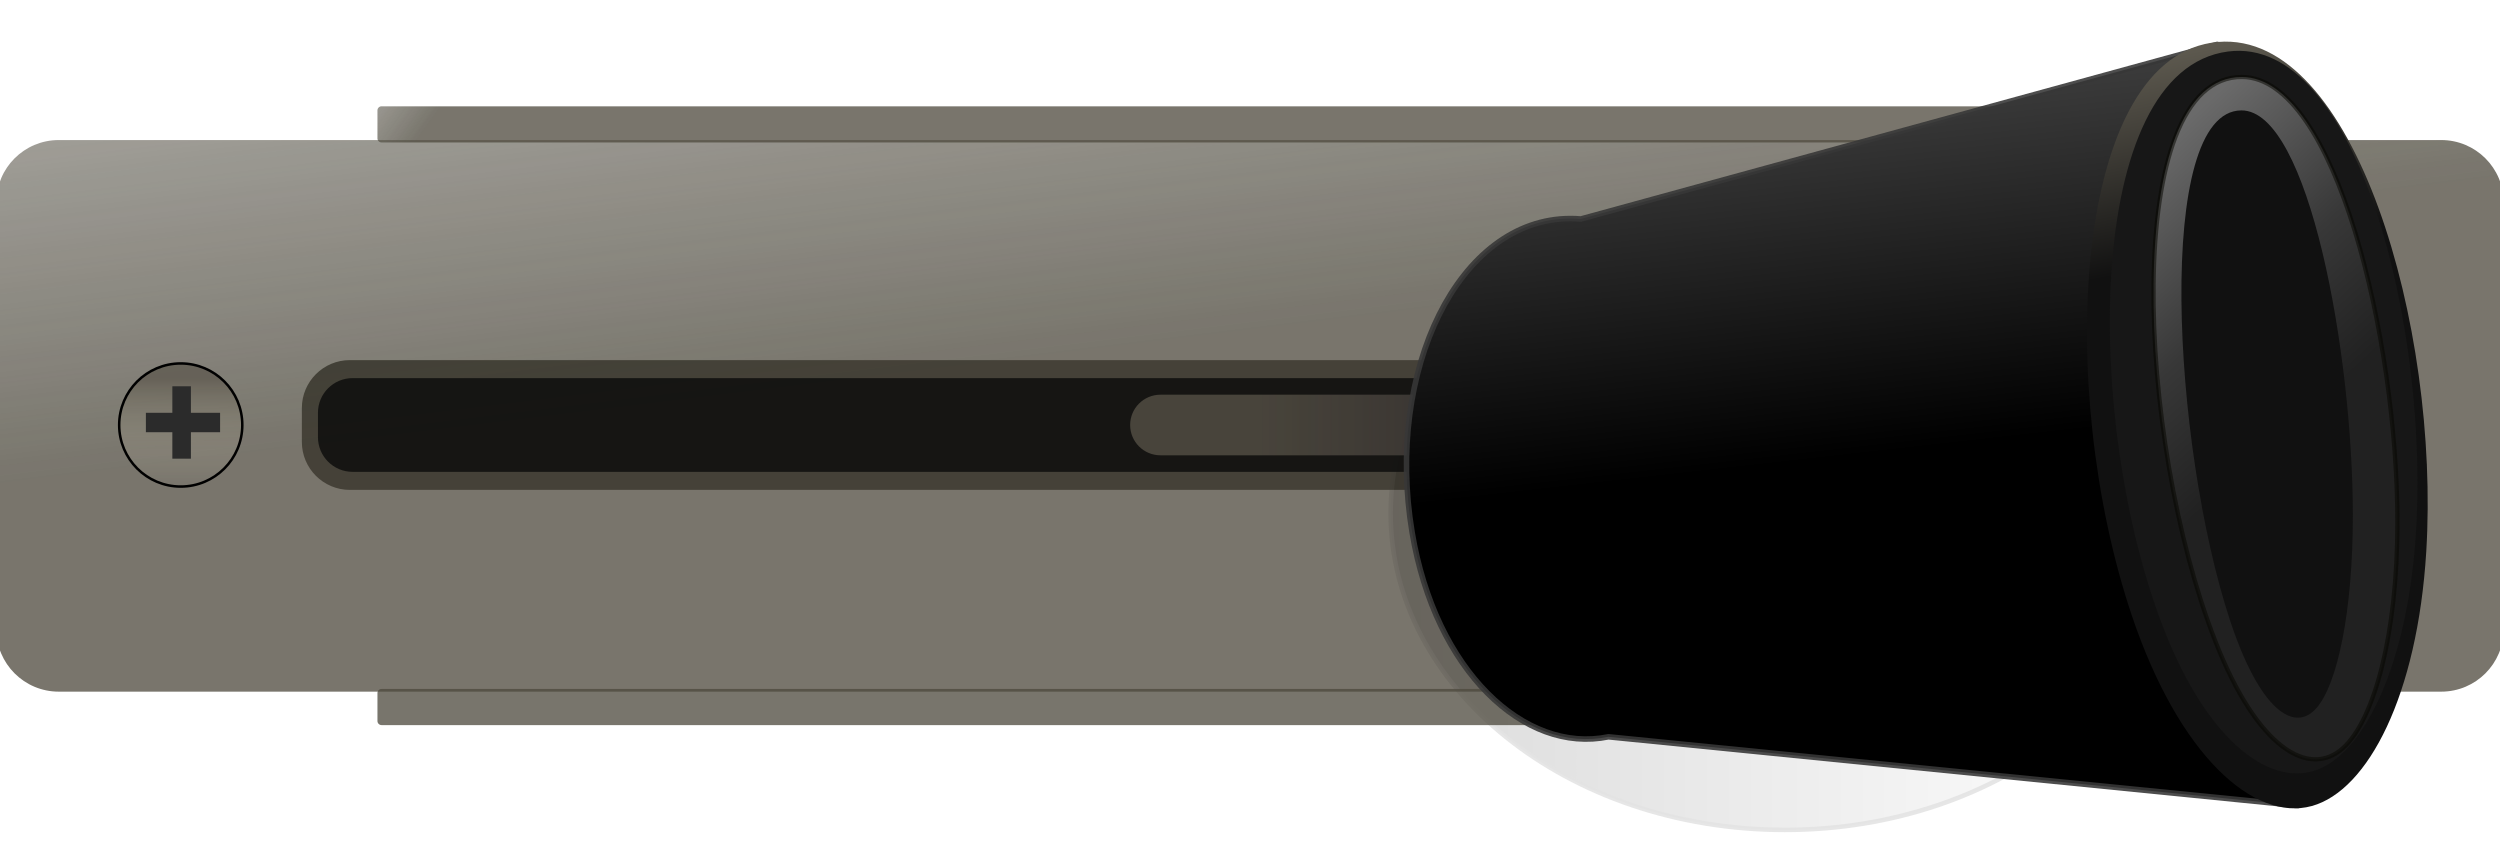
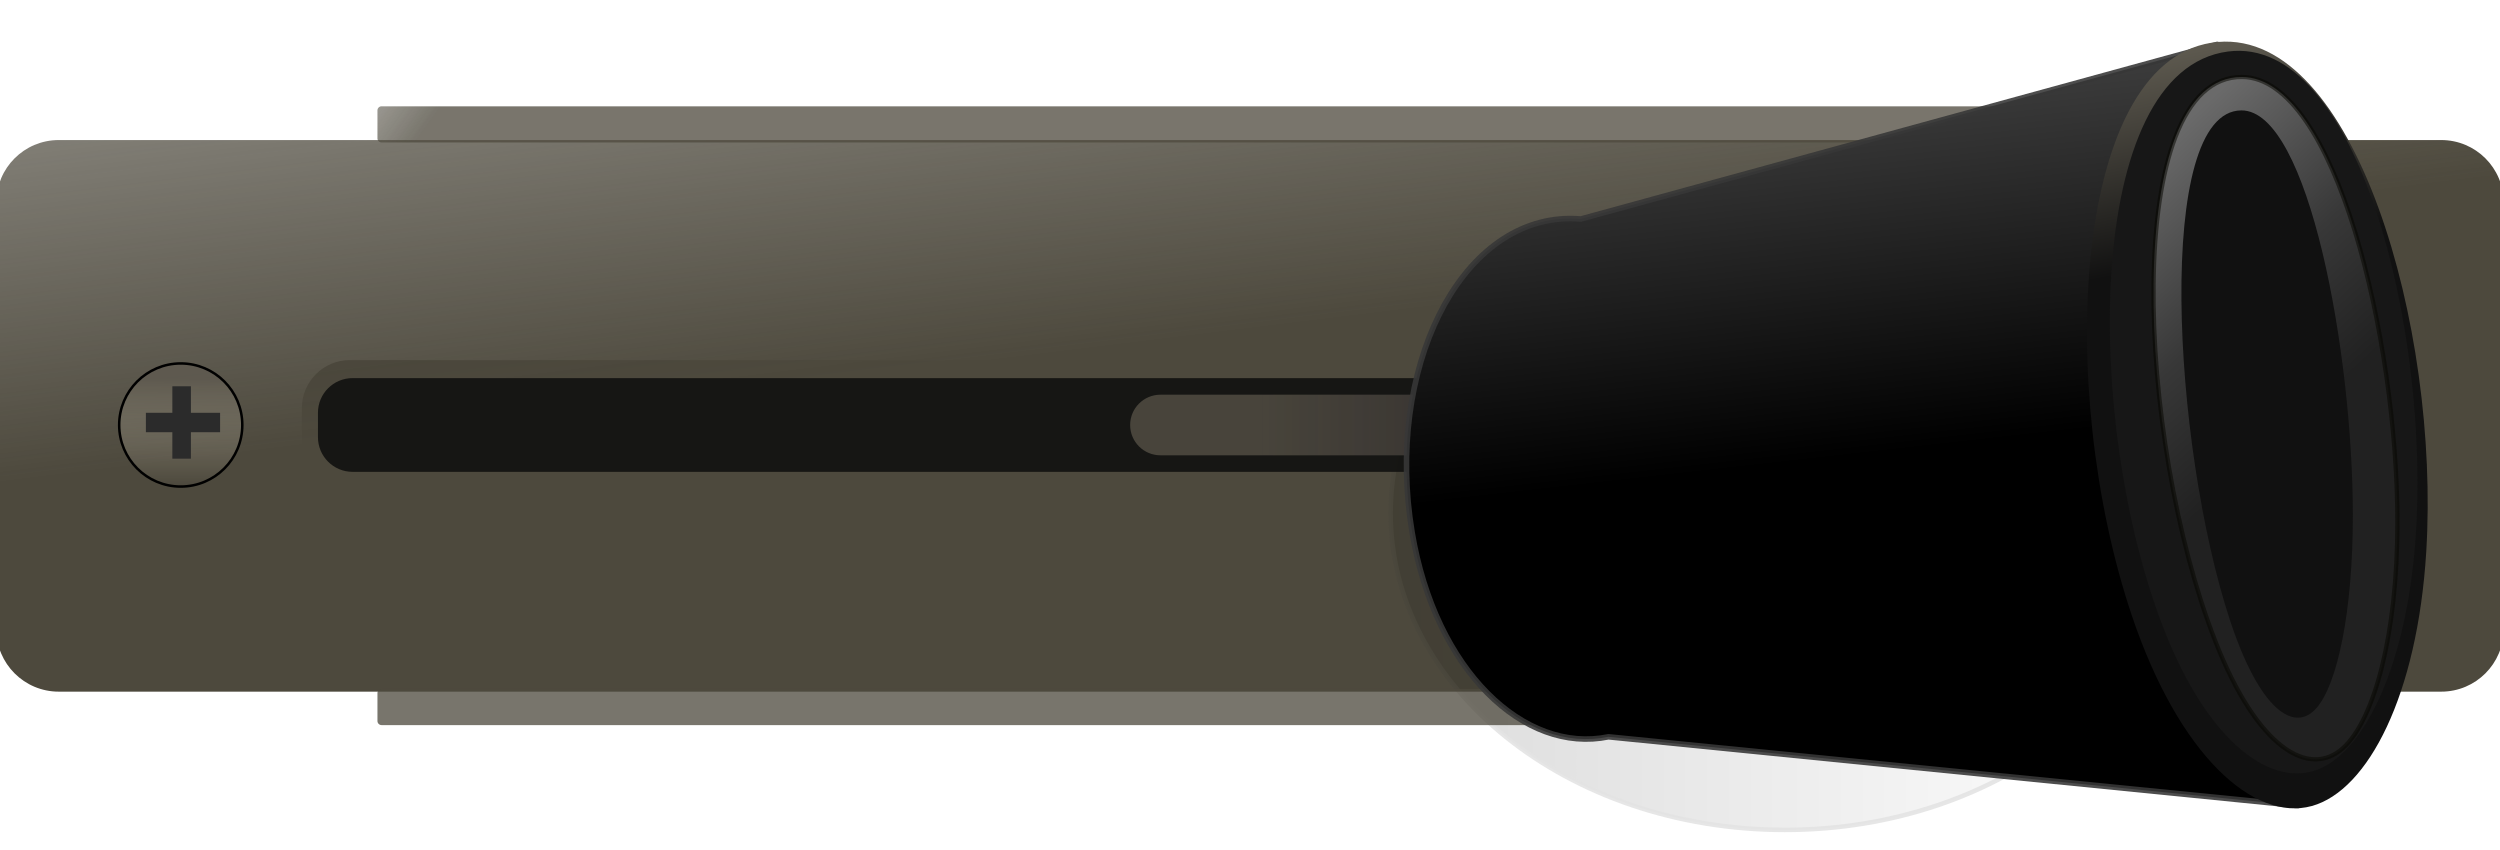
<svg xmlns="http://www.w3.org/2000/svg" xmlns:xlink="http://www.w3.org/1999/xlink" width="50mm" height="17mm" viewBox="0 0 50 17" version="1.1" id="svg1" xml:space="preserve">
  <defs id="defs1">
    <linearGradient id="linearGradient8">
      <stop style="stop-color:#000000;stop-opacity:1;" offset="0.453" id="stop8" />
      <stop style="stop-color:#414141;stop-opacity:1;" offset="1" id="stop9" />
    </linearGradient>
    <linearGradient id="linearGradient29">
      <stop style="stop-color:#4d493d;stop-opacity:0;" offset="0" id="stop30" />
      <stop style="stop-color:#4d493d;stop-opacity:0.89;" offset="0.119" id="stop29" />
    </linearGradient>
    <linearGradient id="linearGradient27">
-       <stop style="stop-color:#4d493d;stop-opacity:0.89;" offset="0.534" id="stop27" />
+       <stop style="stop-color:#4d493d;stop-opacity:1;" offset="0.534" id="stop27" />
      <stop style="stop-color:#4d493d;stop-opacity:0;" offset="1" id="stop28" />
    </linearGradient>
    <linearGradient id="linearGradient26">
      <stop style="stop-color:#000000;stop-opacity:0;" offset="0" id="stop26" />
      <stop style="stop-color:#4d4545;stop-opacity:0.6;" offset="0.137" id="stop25" />
      <stop style="stop-color:#585348;stop-opacity:1;" offset="0.769" id="stop24" />
    </linearGradient>
    <linearGradient id="linearGradient18">
      <stop style="stop-color:#111111;stop-opacity:1;" offset="0.651" id="stop19" />
      <stop style="stop-color:#716c5f;stop-opacity:1;" offset="1" id="stop20" />
    </linearGradient>
    <linearGradient id="linearGradient6">
      <stop style="stop-color:#212121;stop-opacity:1;" offset="0.226" id="stop6" />
      <stop style="stop-color:#383838;stop-opacity:1;" offset="0.43" id="stop18" />
      <stop style="stop-color:#6a6a6a;stop-opacity:1;" offset="0.702" id="stop10" />
    </linearGradient>
    <linearGradient id="linearGradient1">
      <stop style="stop-color:#5f5a4f;stop-opacity:0.89;" offset="0.12" id="stop1" />
      <stop style="stop-color:#beb7a4;stop-opacity:0;" offset="0.985" id="stop2" />
    </linearGradient>
    <linearGradient xlink:href="#linearGradient1" id="linearGradient2" x1="8.61" y1="11.455" x2="8.61" y2="13.451" gradientUnits="userSpaceOnUse" gradientTransform="translate(-0.9434947)" />
    <linearGradient xlink:href="#linearGradient1" id="linearGradient5" gradientUnits="userSpaceOnUse" gradientTransform="translate(-0.9434947)" x1="8.61" y1="11.455" x2="8.61" y2="13.451" />
    <linearGradient xlink:href="#linearGradient6" id="linearGradient7" x1="22.487" y1="15.147" x2="27.513" y2="9.759" gradientUnits="userSpaceOnUse" gradientTransform="matrix(1.713693,0,0,1.713693,-27.35962,4.997368)" />
    <linearGradient xlink:href="#linearGradient18" id="linearGradient20" x1="22.904" y1="12.141" x2="25.096" y2="0.859" gradientUnits="userSpaceOnUse" gradientTransform="matrix(1.366815,0,0,1.366815,-17.32084,17.45357)" />
    <linearGradient xlink:href="#linearGradient26" id="linearGradient23" gradientUnits="userSpaceOnUse" gradientTransform="matrix(3.169236,0,0,1.620637,-82.37466,-2.034137)" x1="15.371" y1="6.5" x2="18.86" y2="6.5" />
    <linearGradient xlink:href="#linearGradient27" id="linearGradient28" x1="26.477" y1="26.525" x2="21.523" y2="-13.82" gradientUnits="userSpaceOnUse" gradientTransform="matrix(1.233716,0,0,1.233716,-4.609191,0.4808443)" />
    <linearGradient xlink:href="#linearGradient29" id="linearGradient30" x1="12.556" y1="-6.688" x2="35.444" y2="9.941" gradientUnits="userSpaceOnUse" gradientTransform="matrix(1.233716,0,0,1.233716,-4.609191,0.4808443)" />
    <linearGradient xlink:href="#linearGradient8" id="linearGradient9" x1="17.079" y1="15.253" x2="18.812" y2="1.145" gradientUnits="userSpaceOnUse" gradientTransform="matrix(-1.102984,0,0,1.012981,55.70392,0.270148)" />
    <linearGradient xlink:href="#linearGradient3" id="linearGradient4" x1="21.07" y1="28.828" x2="36.685" y2="28.828" gradientUnits="userSpaceOnUse" gradientTransform="matrix(1.016399,0,0,0.8164715,-65.04936,-13.27248)" />
    <linearGradient id="linearGradient3">
      <stop style="stop-color:#000000;stop-opacity:0;" offset="0" id="stop4" />
      <stop style="stop-color:#000000;stop-opacity:1;" offset="1" id="stop3" />
    </linearGradient>
    <linearGradient xlink:href="#linearGradient27-9" id="linearGradient28-5" x1="26.477" y1="26.525" x2="21.523" y2="-13.82" gradientUnits="userSpaceOnUse" gradientTransform="matrix(1.233716,0,0,1.233716,-4.609191,0.4808443)" />
    <linearGradient id="linearGradient27-9">
      <stop style="stop-color:#4d493d;stop-opacity:0.89;" offset="0.534" id="stop27-0" />
      <stop style="stop-color:#4d493d;stop-opacity:0;" offset="1" id="stop28-1" />
    </linearGradient>
  </defs>
  <rect style="fill:#10100f;fill-opacity:0.89;fill-rule:evenodd;stroke:none;stroke-width:0.154;stroke-linecap:round;stroke-linejoin:round;stroke-dasharray:0.154, 0.924;stroke-opacity:0.89;paint-order:fill markers stroke" id="rect3-2" width="38.129" height="2.596" x="6.037" y="7.202" ry="0.96" />
-   <rect style="opacity:0.85;fill:url(#linearGradient28);fill-rule:evenodd;stroke:none;stroke-width:0.123;stroke-linecap:round;stroke-linejoin:round;stroke-dasharray:0.123,0.74;stroke-opacity:0.89;paint-order:fill markers stroke" id="rect1" width="50.148" height="11.032" x="-0.074" y="2.801" ry="1.249" />
+   <rect style="display:inline;opacity:1;fill:url(#linearGradient28);fill-rule:evenodd;stroke-width:0.123;stroke-linecap:round;stroke-linejoin:round;stroke-dasharray:0.123, 0.74;stroke-opacity:0.89;paint-order:fill markers stroke" id="main-plate" width="50.148" height="11.032" x="-0.074" y="2.801" ry="1.249" />
  <ellipse style="opacity:0.144;fill:url(#linearGradient4);fill-rule:evenodd;stroke:#373737;stroke-width:0.091;stroke-linecap:round;stroke-linejoin:round;stroke-opacity:0.89;paint-order:fill markers stroke" id="path2" cx="-35.698" cy="10.264" rx="7.885" ry="6.334" transform="scale(-1,1)" />
  <rect style="fill:#10100f;fill-opacity:0.89;fill-rule:evenodd;stroke:none;stroke-width:0.13;stroke-linecap:round;stroke-linejoin:round;stroke-dasharray:0.13, 0.778;stroke-opacity:0.89;paint-order:fill markers stroke" id="rect3" width="37.421" height="1.875" x="6.359" y="7.562" ry="0.693" />
  <g id="g5-3" transform="matrix(1.233716,0,0,1.233716,37.06606,-6.86338)">
-     <circle style="opacity:1;fill:url(#linearGradient5);fill-opacity:0.89;fill-rule:evenodd;stroke:none;stroke-width:0.1;stroke-linecap:round;stroke-linejoin:round;stroke-dasharray:0.1, 0.6;stroke-opacity:0.89;paint-order:fill markers stroke" id="path1-1" cx="7.666" cy="12.453" r="0.998" />
+     <circle style="opacity:1;fill:url(#linearGradient5);fill-opacity:0.89;fill-rule:evenodd;stroke:#000000;stroke-width:0.041;stroke-linecap:round;stroke-linejoin:round;stroke-dasharray:none;stroke-opacity:1;paint-order:fill markers stroke;stroke-dashoffset:0" id="path1-1" cx="7.666" cy="12.453" r="0.998" />
    <rect style="opacity:1;fill:#2b2b2b;fill-opacity:1;fill-rule:evenodd;stroke:none;stroke-width:0.1;stroke-linecap:round;stroke-linejoin:round;stroke-dasharray:0.1, 0.6;stroke-opacity:0.89;paint-order:fill markers stroke" id="rect4-7" width="0.301" height="1.174" x="7.53" y="11.825" />
    <rect style="opacity:1;fill:#2b2b2b;fill-opacity:1;fill-rule:evenodd;stroke:none;stroke-width:0.1;stroke-linecap:round;stroke-linejoin:round;stroke-dasharray:0.1, 0.6;stroke-opacity:0.89;paint-order:fill markers stroke" id="rect5-1" width="1.203" height="0.315" x="7.101" y="12.255" />
  </g>
  <rect style="opacity:0.85;fill:url(#linearGradient30);fill-rule:evenodd;stroke:none;stroke-width:0.026;stroke-linecap:round;stroke-linejoin:round;stroke-dasharray:0.026, 0.158;stroke-opacity:0.89;paint-order:fill markers stroke" id="rect1-4" width="34.902" height="0.723" x="7.549" y="2.126" ry="0.082" />
  <rect style="opacity:0.85;fill:#4d493d;fill-opacity:0.89;fill-rule:evenodd;stroke:none;stroke-width:0.026;stroke-linecap:round;stroke-linejoin:round;stroke-dasharray:0.026, 0.158;stroke-opacity:0.89;paint-order:fill markers stroke" id="rect1-4-0" width="34.902" height="0.723" x="7.549" y="13.779" ry="0.082" />
  <rect style="opacity:0.757;fill:url(#linearGradient23);fill-rule:evenodd;stroke:none;stroke-width:1.133;stroke-linecap:round;stroke-linejoin:round;stroke-dasharray:none;stroke-dashoffset:0;stroke-opacity:1;paint-order:fill markers stroke" id="rect21-5" width="11.058" height="1.212" x="-33.661" y="7.894" ry="0.606" transform="scale(-1,1)" />
  <g id="g5" transform="matrix(1.233716,0,0,1.233716,-5.842908,-6.86338)">
    <circle style="opacity:1;fill:url(#linearGradient2);fill-opacity:0.89;fill-rule:evenodd;stroke:#000000;stroke-width:0.041;stroke-linecap:round;stroke-linejoin:round;stroke-dasharray:none;stroke-opacity:1;paint-order:fill markers stroke;stroke-dashoffset:0" id="path1" cx="7.666" cy="12.453" r="0.998" />
    <rect style="opacity:1;fill:#2b2b2b;fill-opacity:1;fill-rule:evenodd;stroke:none;stroke-width:0.1;stroke-linecap:round;stroke-linejoin:round;stroke-dasharray:0.1, 0.6;stroke-opacity:0.89;paint-order:fill markers stroke" id="rect4" width="0.301" height="1.174" x="7.53" y="11.825" />
    <rect style="opacity:1;fill:#2b2b2b;fill-opacity:1;fill-rule:evenodd;stroke:none;stroke-width:0.1;stroke-linecap:round;stroke-linejoin:round;stroke-dasharray:0.1, 0.6;stroke-opacity:0.89;paint-order:fill markers stroke" id="rect5" width="1.203" height="0.315" x="7.101" y="12.255" />
  </g>
  <path id="path8" style="opacity:1;fill:url(#linearGradient9);fill-opacity:1;fill-rule:evenodd;stroke:#373737;stroke-width:0.111;stroke-linecap:round;stroke-linejoin:round;stroke-opacity:0.89;paint-order:fill markers stroke" d="M 44.345,0.888 45.963,16.112 32.17,14.736 c -1.82e-4,3.9e-5 -3.9e-4,-3.7e-5 -5.72e-4,0 -1.684,0.347 -3.463,-1.316 -3.927,-4.088 -0.542,-3.241 0.928,-6.277 3.168,-6.277 0.069,0 0.137,0.003 0.205,0.009 h 5.69e-4 z" />
  <path style="fill:url(#linearGradient20);fill-rule:evenodd;stroke:none;stroke-width:0.344;stroke-linecap:round;stroke-linejoin:round;stroke-dasharray:none;stroke-dashoffset:0;stroke-opacity:0.518;paint-order:fill markers stroke" id="path5" d="M 14.439,30.878 C 13.454,33.798 11.894,35.175 10.69,34.842 9.519,34.519 8.488,32.53 8.304,29.535 8.017,24.838 9.798,18.664 12.641,18.901 c 3.046,0.254 3.399,7.232 1.798,11.977 z" transform="matrix(-0.9592901,0,0,0.9586219,56.49109,-17.28009)" />
  <path style="fill:#171717;fill-opacity:1;fill-rule:evenodd;stroke:none;stroke-width:0.327;stroke-linecap:round;stroke-linejoin:round;stroke-dasharray:none;stroke-dashoffset:0;stroke-opacity:0.518;paint-order:fill markers stroke" id="path5-6" d="m 13.845,31.23 c -0.899,2.348 -2.177,3.266 -3.123,2.854 -0.911,-0.397 -1.728,-2.114 -1.913,-4.641 -0.31,-4.233 1.147,-10.297 3.749,-9.951 2.897,0.386 2.883,7.57 1.287,11.738 z" transform="matrix(-1,0,0,0.9829748,57.11709,-18.12979)" />
  <path style="display:inline;fill:url(#linearGradient7);fill-opacity:1;fill-rule:evenodd;stroke:#060600;stroke-width:0.086;stroke-linecap:round;stroke-linejoin:round;stroke-dasharray:none;stroke-dashoffset:0;stroke-opacity:0.518;paint-order:fill markers stroke" id="path5-5" d="m 12.811,31.49 c -0.847,2.198 -1.886,2.796 -2.561,2.168 -0.618,-0.575 -1.081,-2.301 -1.081,-4.589 0,-3.724 1.235,-9.05 3.108,-9.059 2.42,-0.012 2.119,7.368 0.533,11.481 z" transform="matrix(-1,0,0,0.9829748,57.11709,-18.12979)" />
  <path style="display:inline;fill:#111111;fill-opacity:1;fill-rule:evenodd;stroke:none;stroke-width:0.149;stroke-linecap:round;stroke-linejoin:round;stroke-dasharray:0.149, 0.894;stroke-opacity:0.89;paint-order:fill markers stroke" id="path5-7" d="m 12.519,31.059 c -0.594,1.836 -1.292,2.314 -1.738,1.784 -0.411,-0.488 -0.721,-1.947 -0.721,-3.913 0,-3.3 0.884,-8.242 2.228,-8.24 1.743,0.003 1.381,6.816 0.231,10.369 z" transform="matrix(-1,0,0,0.9829748,57.11709,-18.12979)" />
</svg>
